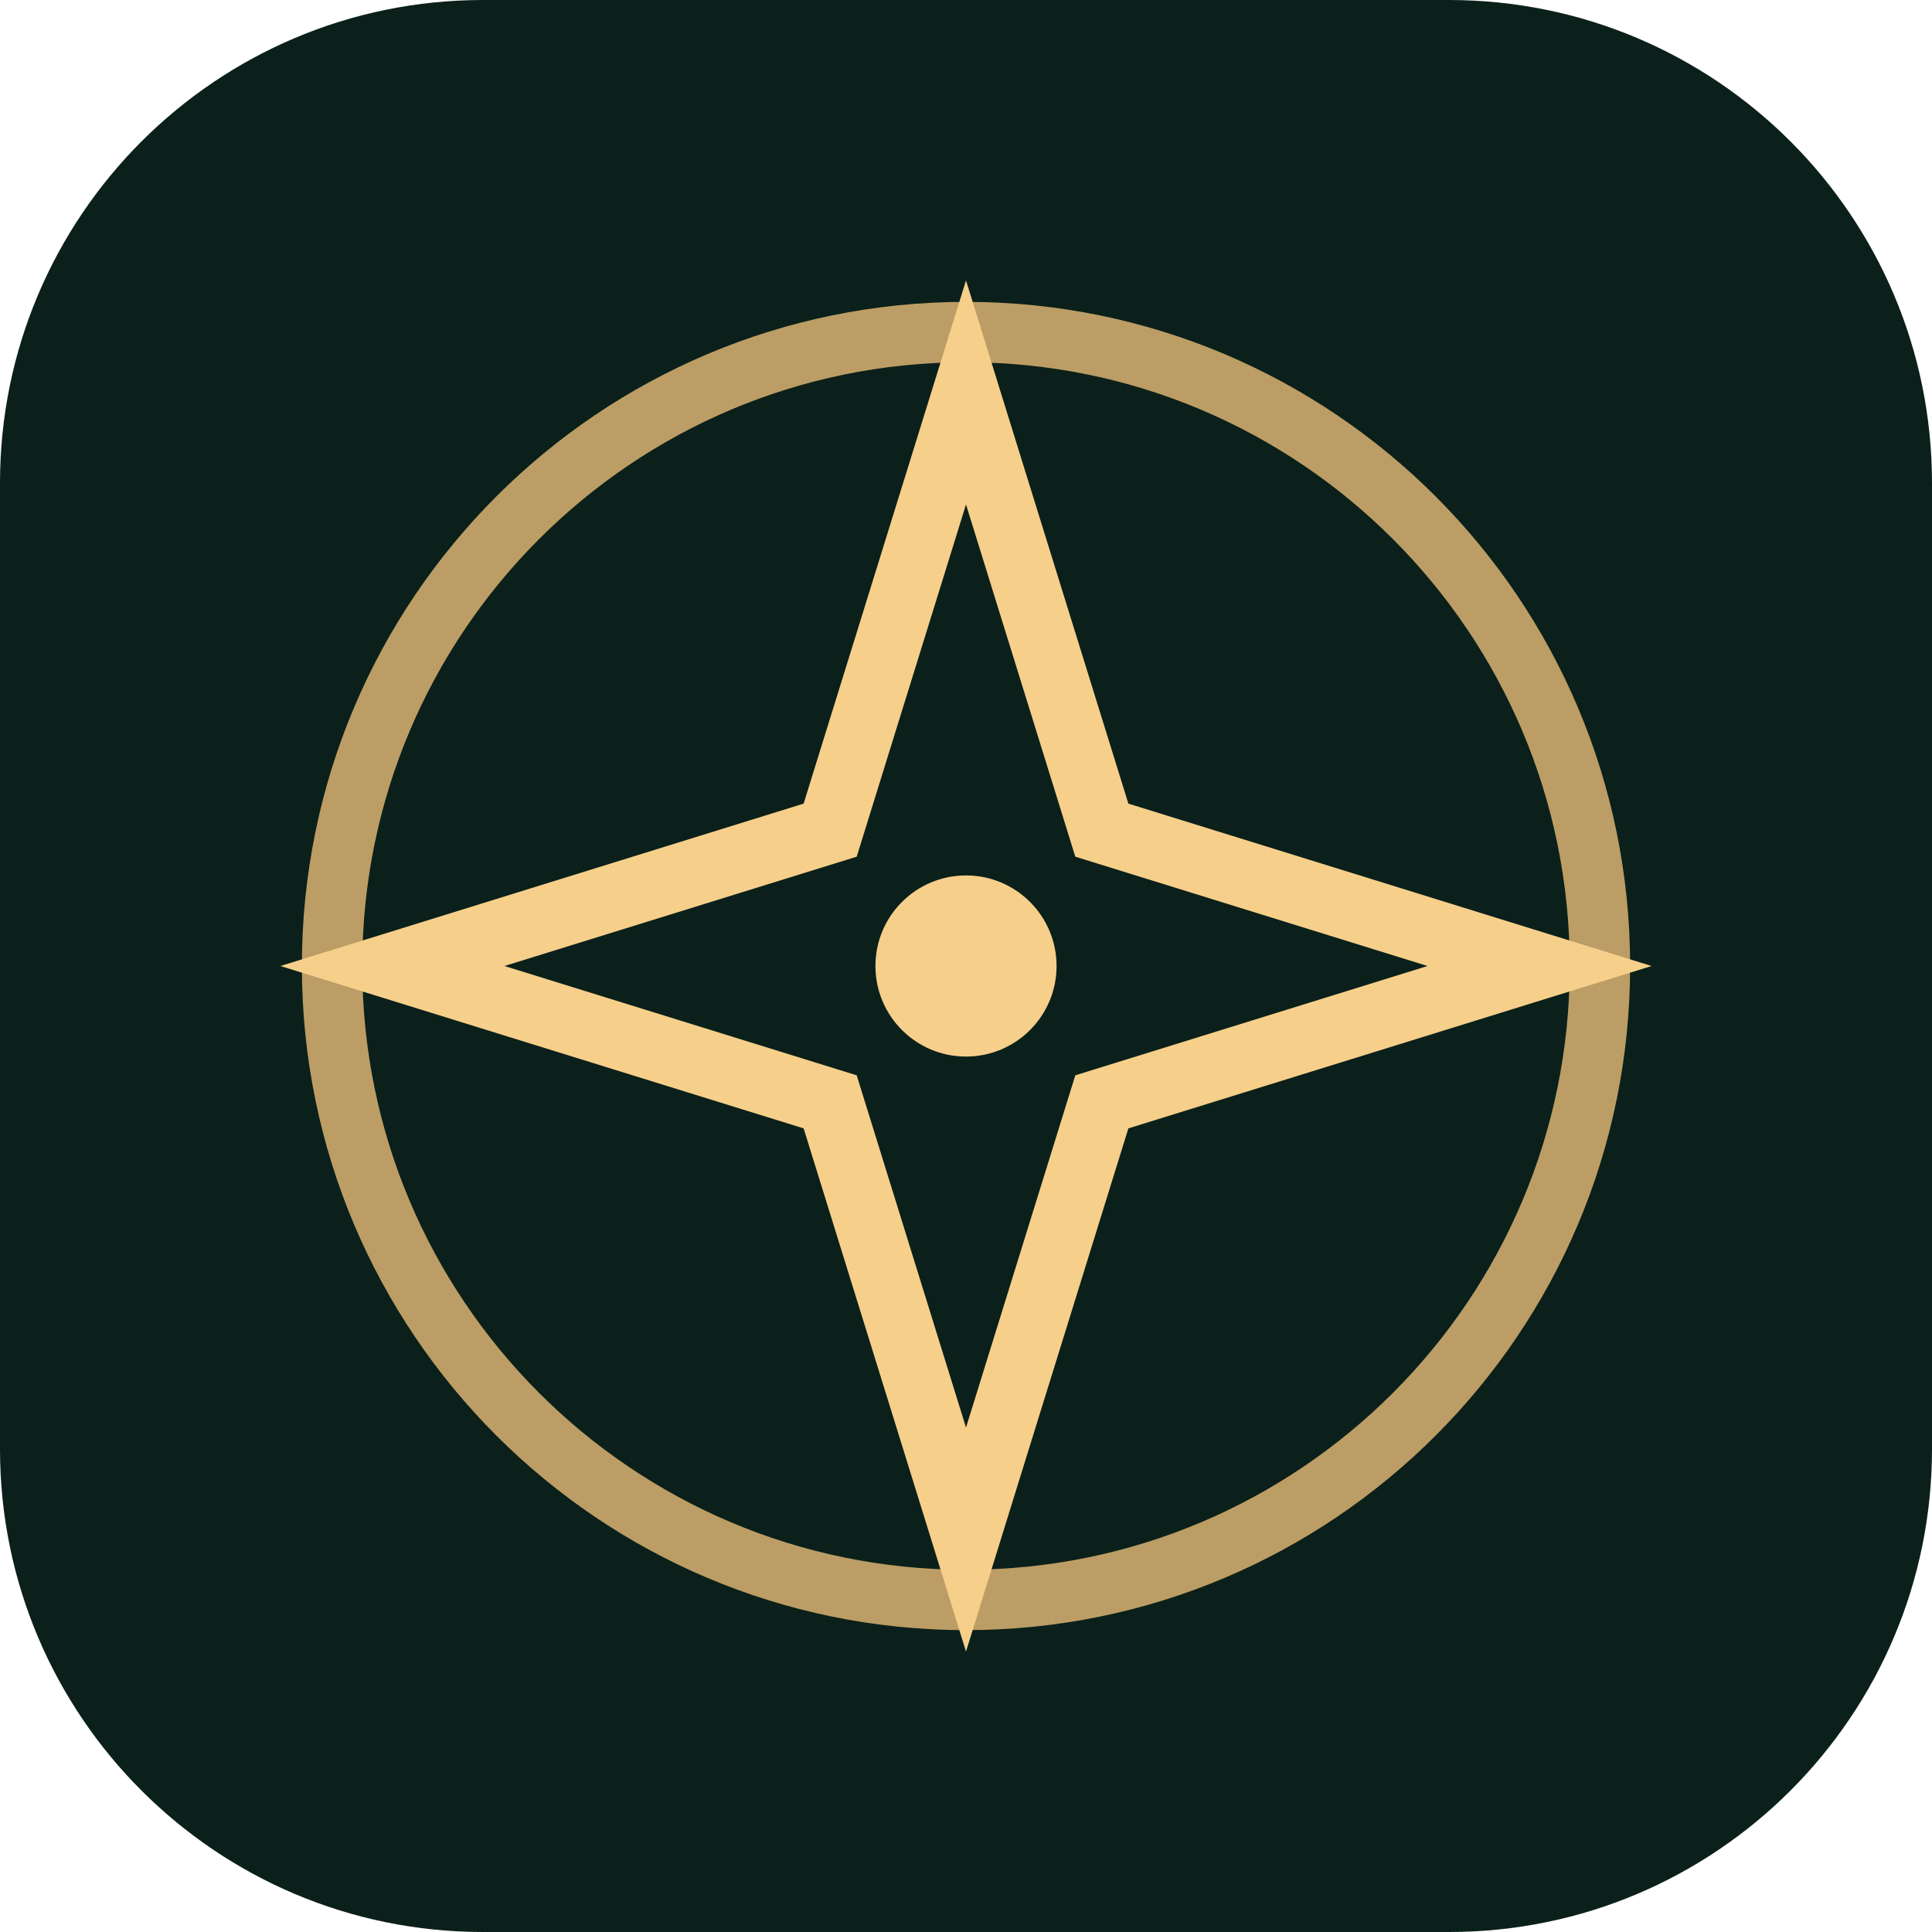
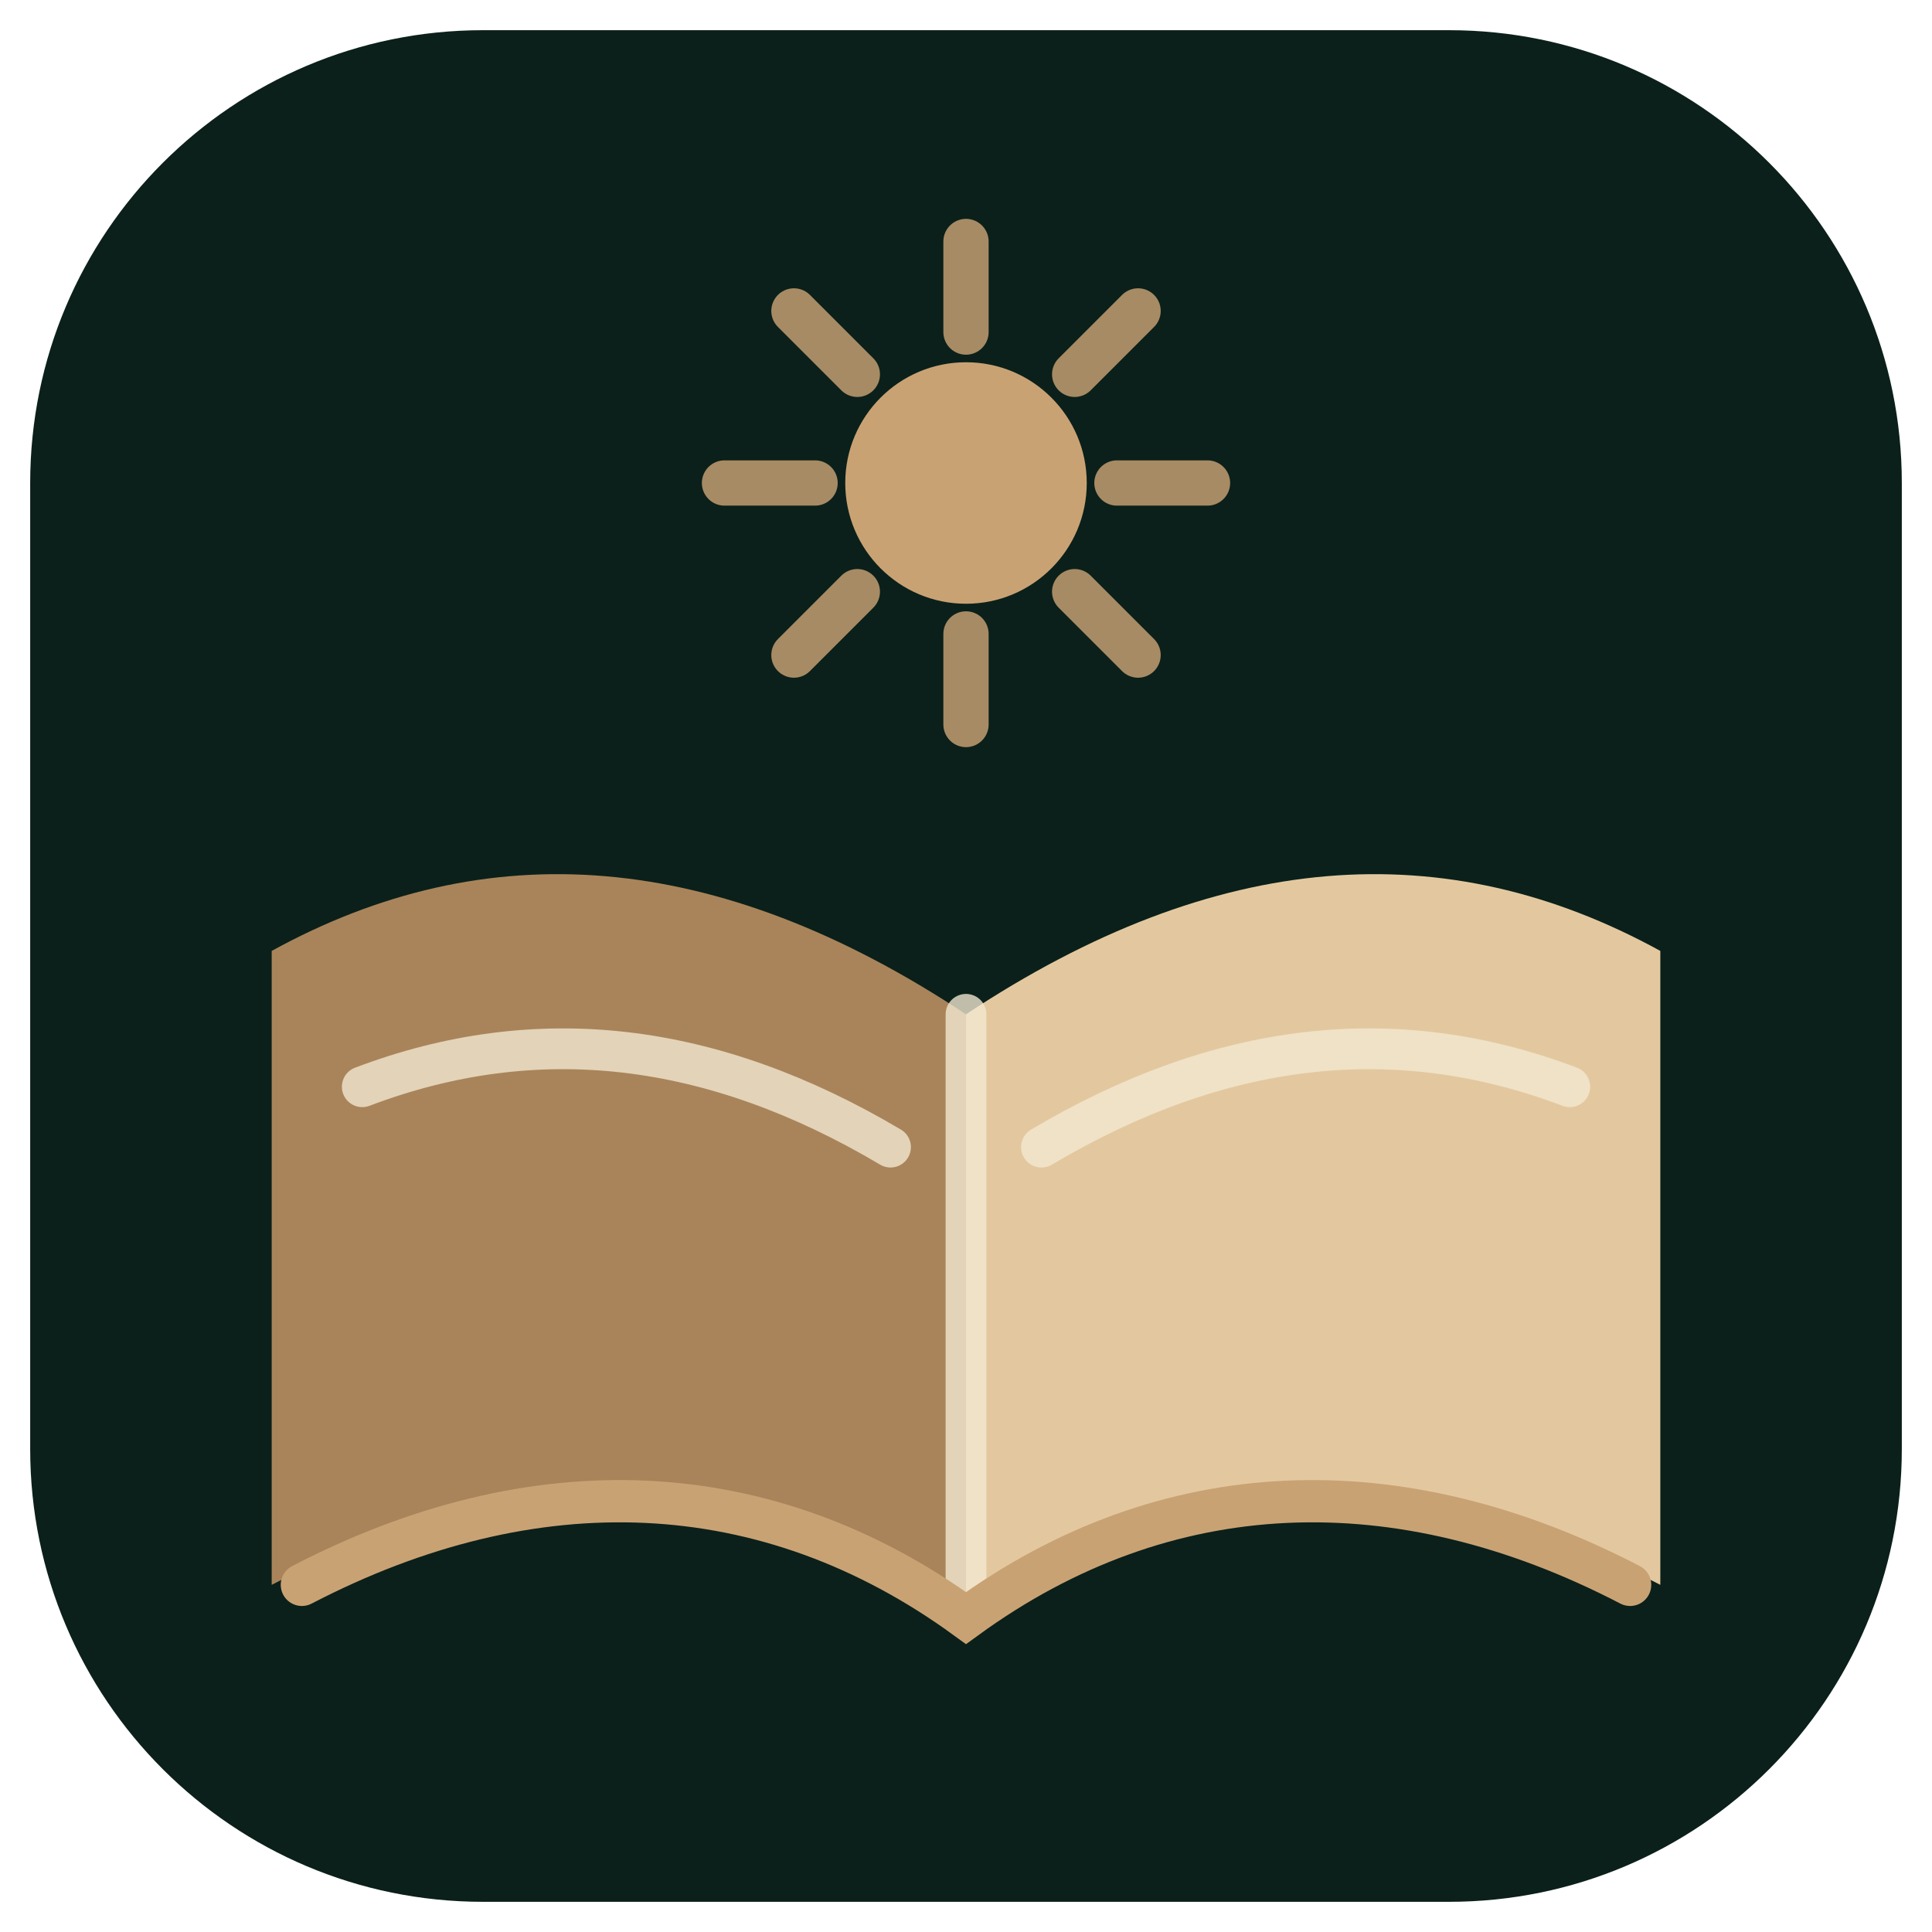
<svg xmlns="http://www.w3.org/2000/svg" viewBox="0 0 64 64">
-   <rect width="64" height="64" rx="16" fill="#0b201a" />
-   <circle cx="32" cy="32" r="21" fill="none" stroke="#e9bd78" stroke-width="2" opacity=".8" />
-   <path d="m32 13 4.5 14.5L51 32l-14.5 4.5L32 51l-4.5-14.5L13 32l14.5-4.5L32 13Z" fill="none" stroke="#f6cf8b" stroke-width="2.2" />
-   <circle cx="32" cy="32" r="3" fill="#f6cf8b" />
+   <rect x="1" y="1" width="62" height="62" rx="15" fill="#0b201a" />
+   <circle cx="32" cy="16" r="4" fill="#c9a274" />
+   <path d="M32 8v3M32 21v3M24 16h3M37 16h3M26.3 10.3l2.1 2.1M35.6 19.6l2.1 2.1M37.7 10.3l-2.1 2.1M28.4 19.6l-2.1 2.1" stroke="#c9a274" stroke-width="1.5" stroke-linecap="round" opacity=".82" />
+   <path d="M9 31.5c7.1-3.9 14.7-3.4 23 2.1v20c-7.6-4.8-15.3-5.1-23-1.1z" fill="#a9845a" />
+   <path d="M55 31.5c-7.1-3.9-14.7-3.4-23 2.1v20c7.6-4.8 15.3-5.1 23-1.1z" fill="#e3c89f" />
+   <path d="M32 33.6v20M12 36c5.8-2.2 11.6-1.5 17.5 2M52 36c-5.8-2.2-11.6-1.5-17.5 2" fill="none" stroke="#f4e9d2" stroke-width="1.35" stroke-linecap="round" opacity=".78" />
+   <path d="M10 52.5c7.7-4 15.4-3.7 22 1.1 6.6-4.8 14.3-5.1 22-1.1" fill="none" stroke="#c9a274" stroke-width="1.4" stroke-linecap="round" />
</svg>
